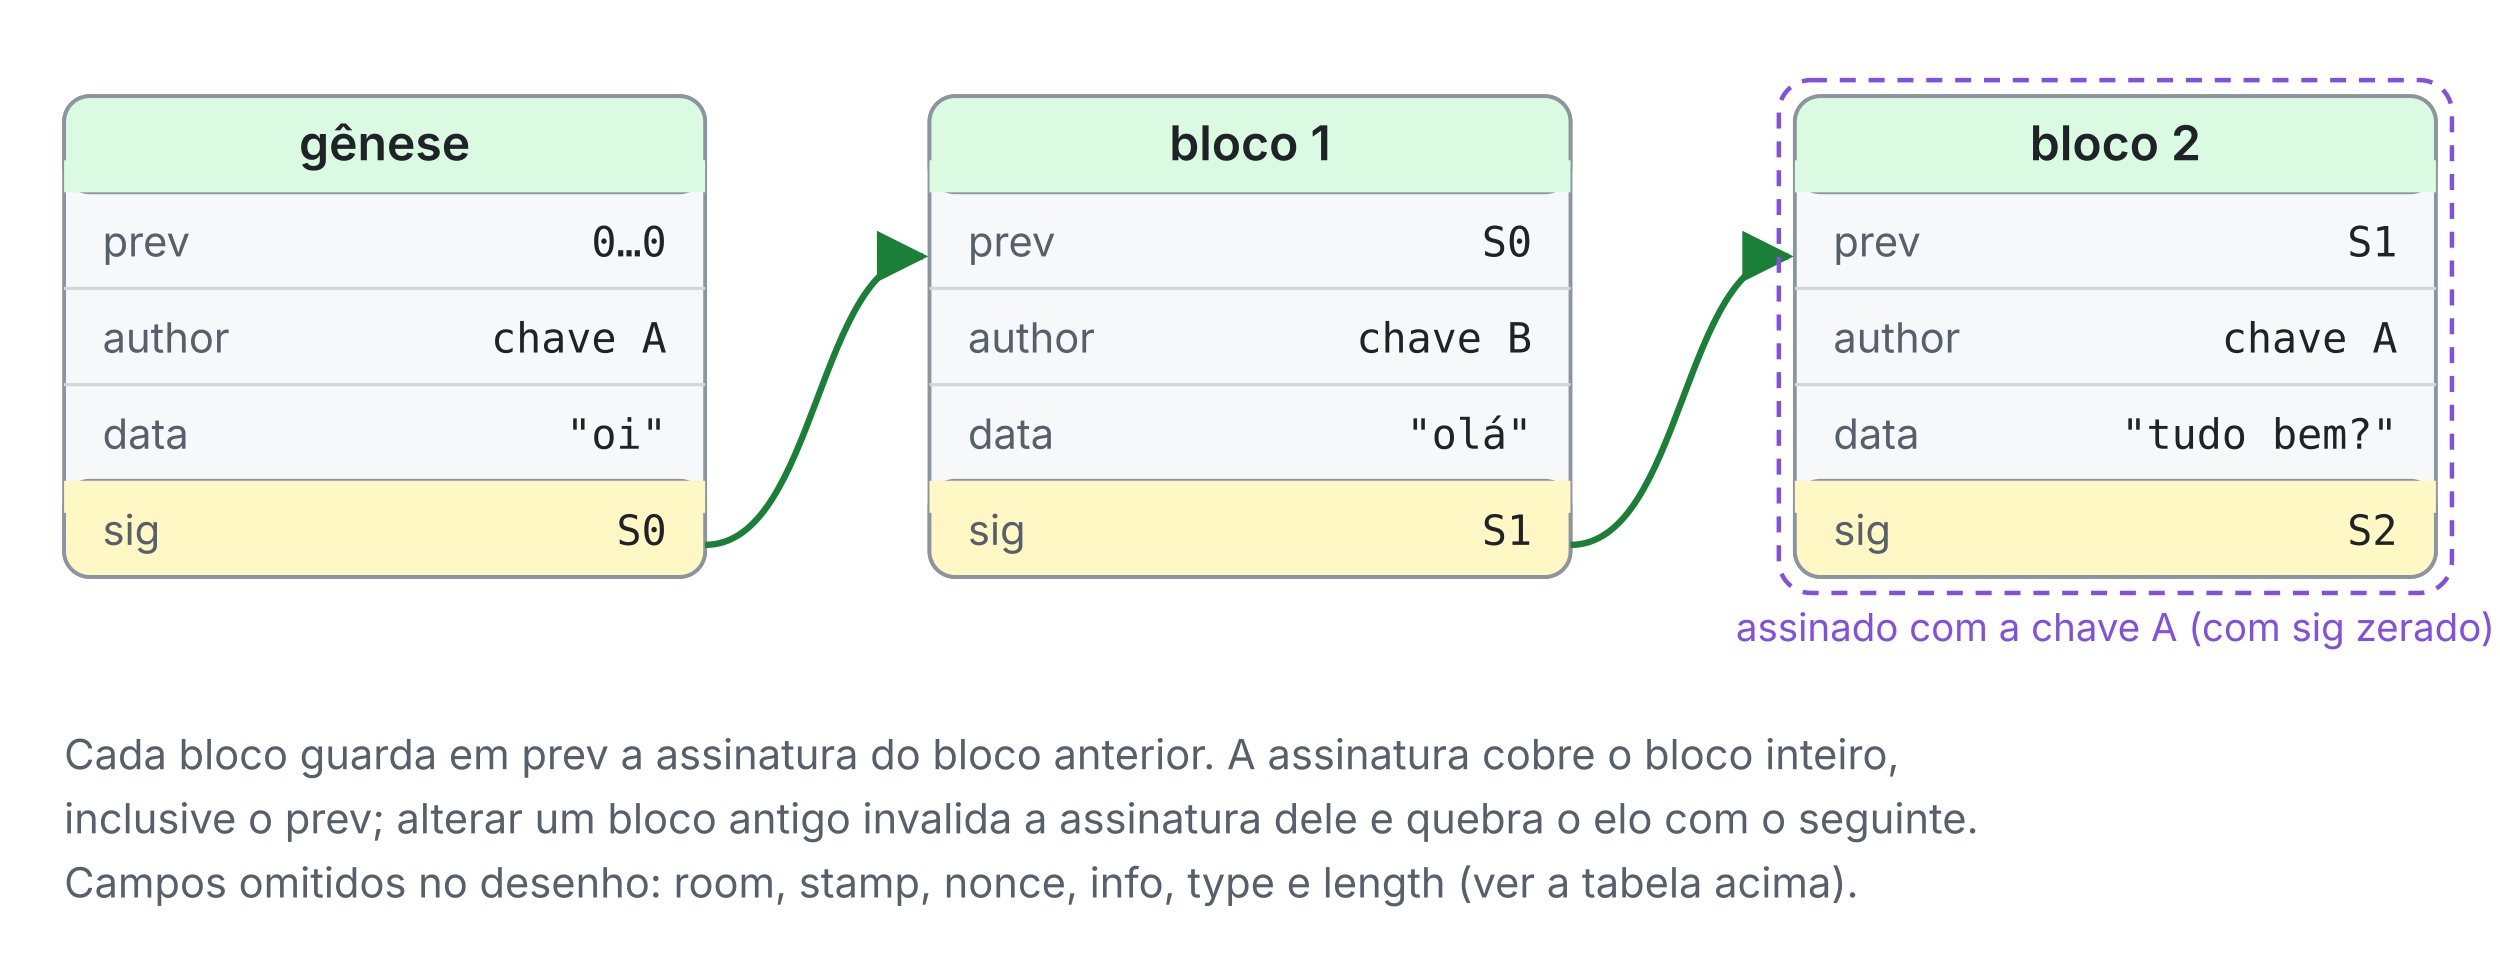
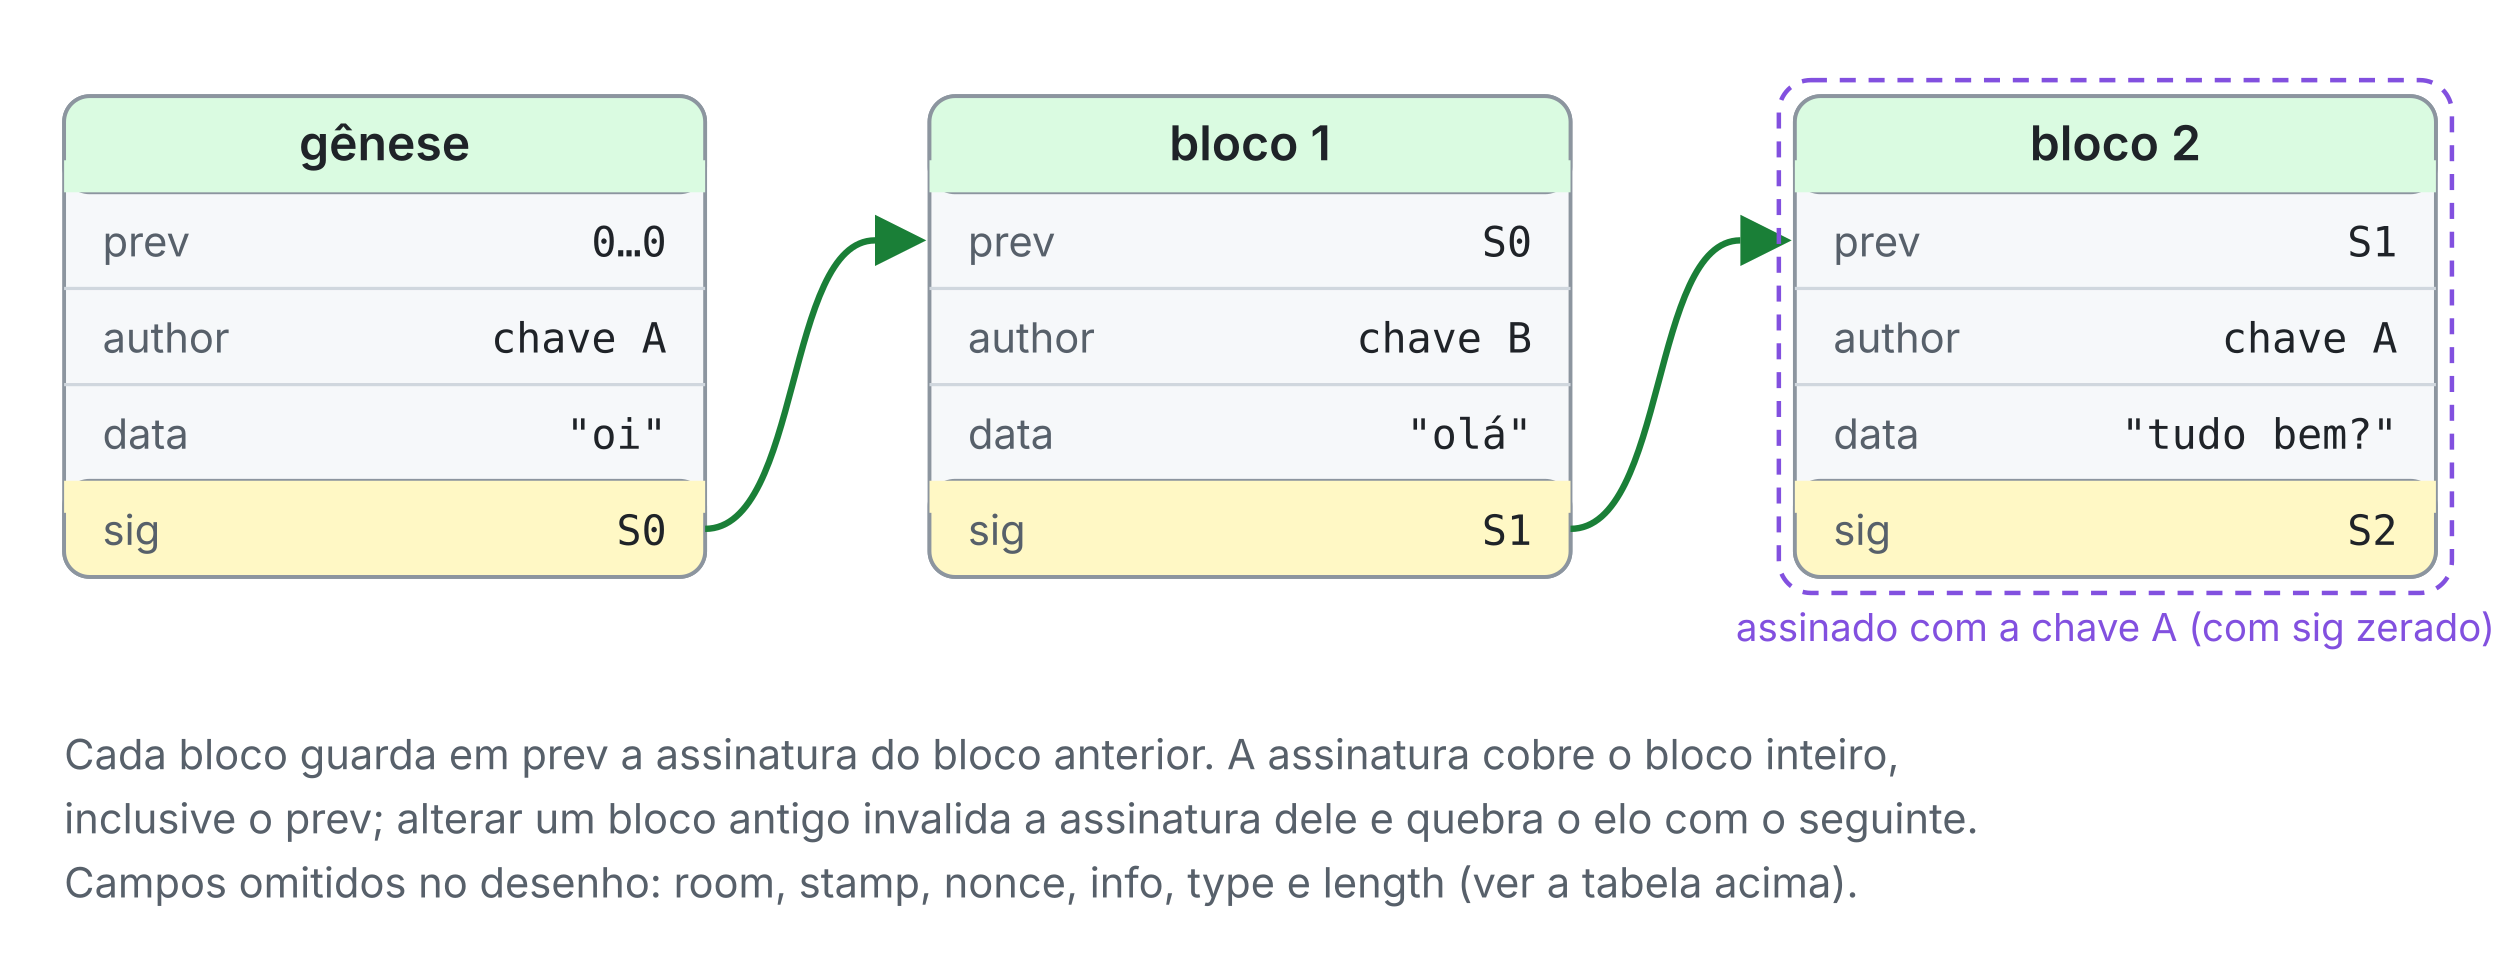
<svg xmlns="http://www.w3.org/2000/svg" viewBox="0 0 780 300" width="780" height="300" role="img" aria-labelledby="t d">
  <style>
    .box { fill: #f6f8fa; stroke: #8c959f; stroke-width: 1.2; }
    .hdr { fill: #dafbe1; stroke: #8c959f; stroke-width: 1.2; }
    .sigrow { fill: #fff8c5; stroke: #8c959f; stroke-width: 1.2; }
    .sep { stroke: #d0d7de; stroke-width: 1; }
    .t { fill: #1f2328; font: 600 15px system-ui, -apple-system, "Segoe UI", sans-serif; }
    .k { fill: #57606a; font: 13px system-ui, -apple-system, "Segoe UI", sans-serif; }
    .v { fill: #1f2328; font: 13px ui-monospace, SFMono-Regular, Menlo, Consolas, monospace; }
    .note { fill: #57606a; font: 13px system-ui, -apple-system, "Segoe UI", sans-serif; }
    .link { stroke: #1a7f37; stroke-width: 2; fill: none; }
    .head { fill: #1a7f37; }
    .cover { stroke: #8250df; stroke-width: 1.4; stroke-dasharray: 5 4; fill: none; }
    .covertxt { fill: #8250df; font: 12px system-ui, -apple-system, "Segoe UI", sans-serif; }
    @media (prefers-color-scheme: dark) {
      .box { fill: #161b22; stroke: #6e7681; }
      .hdr { fill: #12261e; stroke: #6e7681; }
      .sigrow { fill: #2e2a12; stroke: #6e7681; }
      .sep { stroke: #30363d; }
      .t, .v { fill: #e6edf3; }
      .k, .note { fill: #8d96a0; }
      .link { stroke: #3fb950; }
      .head { fill: #3fb950; }
      .cover { stroke: #a371f7; }
      .covertxt { fill: #a371f7; }
    }
  </style>
  <defs>
-     <marker id="arrow" viewBox="0 0 10 10" refX="9" refY="5" markerWidth="8" markerHeight="8" orient="auto-start-reverse">
+     <marker id="arrow" viewBox="0 0 10 10" refX="0" refY="5" markerWidth="8" markerHeight="8" orient="auto-start-reverse">
      <path class="head" d="M0 0 L10 5 L0 10 z" />
    </marker>
  </defs>
  <g id="b0" transform="translate(20 30)">
    <rect class="box" x="0" y="0" width="200" height="150" rx="8" />
    <rect class="hdr" x="0" y="0" width="200" height="30" rx="8" />
    <rect class="hdr" x="0" y="20" width="200" height="10" style="stroke:none" />
    <text class="t" x="100" y="20" text-anchor="middle">gênese</text>
    <line class="sep" x1="0" y1="60" x2="200" y2="60" />
    <line class="sep" x1="0" y1="90" x2="200" y2="90" />
    <text class="k" x="12" y="50">prev</text>
    <text class="v" x="188" y="50" text-anchor="end">0…0</text>
    <text class="k" x="12" y="80">author</text>
    <text class="v" x="188" y="80" text-anchor="end">chave A</text>
    <text class="k" x="12" y="110">data</text>
    <text class="v" x="188" y="110" text-anchor="end">"oi"</text>
    <rect class="sigrow" x="0" y="120" width="200" height="30" rx="8" />
    <rect class="sigrow" x="0" y="120" width="200" height="10" style="stroke:none" />
    <text class="k" x="12" y="140">sig</text>
    <text class="v" x="188" y="140" text-anchor="end">S0</text>
  </g>
  <g id="b1" transform="translate(290 30)">
    <rect class="box" x="0" y="0" width="200" height="150" rx="8" />
    <rect class="hdr" x="0" y="0" width="200" height="30" rx="8" />
    <rect class="hdr" x="0" y="20" width="200" height="10" style="stroke:none" />
    <text class="t" x="100" y="20" text-anchor="middle">bloco 1</text>
    <line class="sep" x1="0" y1="60" x2="200" y2="60" />
    <line class="sep" x1="0" y1="90" x2="200" y2="90" />
    <text class="k" x="12" y="50">prev</text>
    <text class="v" x="188" y="50" text-anchor="end">S0</text>
    <text class="k" x="12" y="80">author</text>
    <text class="v" x="188" y="80" text-anchor="end">chave B</text>
    <text class="k" x="12" y="110">data</text>
    <text class="v" x="188" y="110" text-anchor="end">"olá"</text>
    <rect class="sigrow" x="0" y="120" width="200" height="30" rx="8" />
    <rect class="sigrow" x="0" y="120" width="200" height="10" style="stroke:none" />
    <text class="k" x="12" y="140">sig</text>
    <text class="v" x="188" y="140" text-anchor="end">S1</text>
  </g>
  <g id="b2" transform="translate(560 30)">
    <rect class="box" x="0" y="0" width="200" height="150" rx="8" />
    <rect class="hdr" x="0" y="0" width="200" height="30" rx="8" />
    <rect class="hdr" x="0" y="20" width="200" height="10" style="stroke:none" />
    <text class="t" x="100" y="20" text-anchor="middle">bloco 2</text>
    <line class="sep" x1="0" y1="60" x2="200" y2="60" />
    <line class="sep" x1="0" y1="90" x2="200" y2="90" />
    <text class="k" x="12" y="50">prev</text>
    <text class="v" x="188" y="50" text-anchor="end">S1</text>
    <text class="k" x="12" y="80">author</text>
    <text class="v" x="188" y="80" text-anchor="end">chave A</text>
    <text class="k" x="12" y="110">data</text>
    <text class="v" x="188" y="110" text-anchor="end">"tudo bem?"</text>
    <rect class="sigrow" x="0" y="120" width="200" height="30" rx="8" />
    <rect class="sigrow" x="0" y="120" width="200" height="10" style="stroke:none" />
    <text class="k" x="12" y="140">sig</text>
    <text class="v" x="188" y="140" text-anchor="end">S2</text>
  </g>
-   <path class="link" d="M220 170 C 255 170, 255 80, 288 80" marker-end="url(#arrow)" />
-   <path class="link" d="M490 170 C 525 170, 525 80, 558 80" marker-end="url(#arrow)" />
+   <path class="link" d="M220 165 C 250 165, 245 75, 273 75" marker-end="url(#arrow)" />
+   <path class="link" d="M490 165 C 520 165, 515 75, 543 75" marker-end="url(#arrow)" />
  <rect class="cover" x="555" y="25" width="210" height="160" rx="10" />
  <text class="covertxt" x="660" y="200" text-anchor="middle">assinado com a chave A (com sig zerado)</text>
  <text class="note" x="20" y="240">Cada bloco guarda em prev a assinatura do bloco anterior. A assinatura cobre o bloco inteiro,</text>
  <text class="note" x="20" y="260">inclusive o prev; alterar um bloco antigo invalida a assinatura dele e quebra o elo com o seguinte.</text>
  <text class="note" x="20" y="280">Campos omitidos no desenho: room, stamp, nonce, info, type e length (ver a tabela acima).</text>
</svg>
